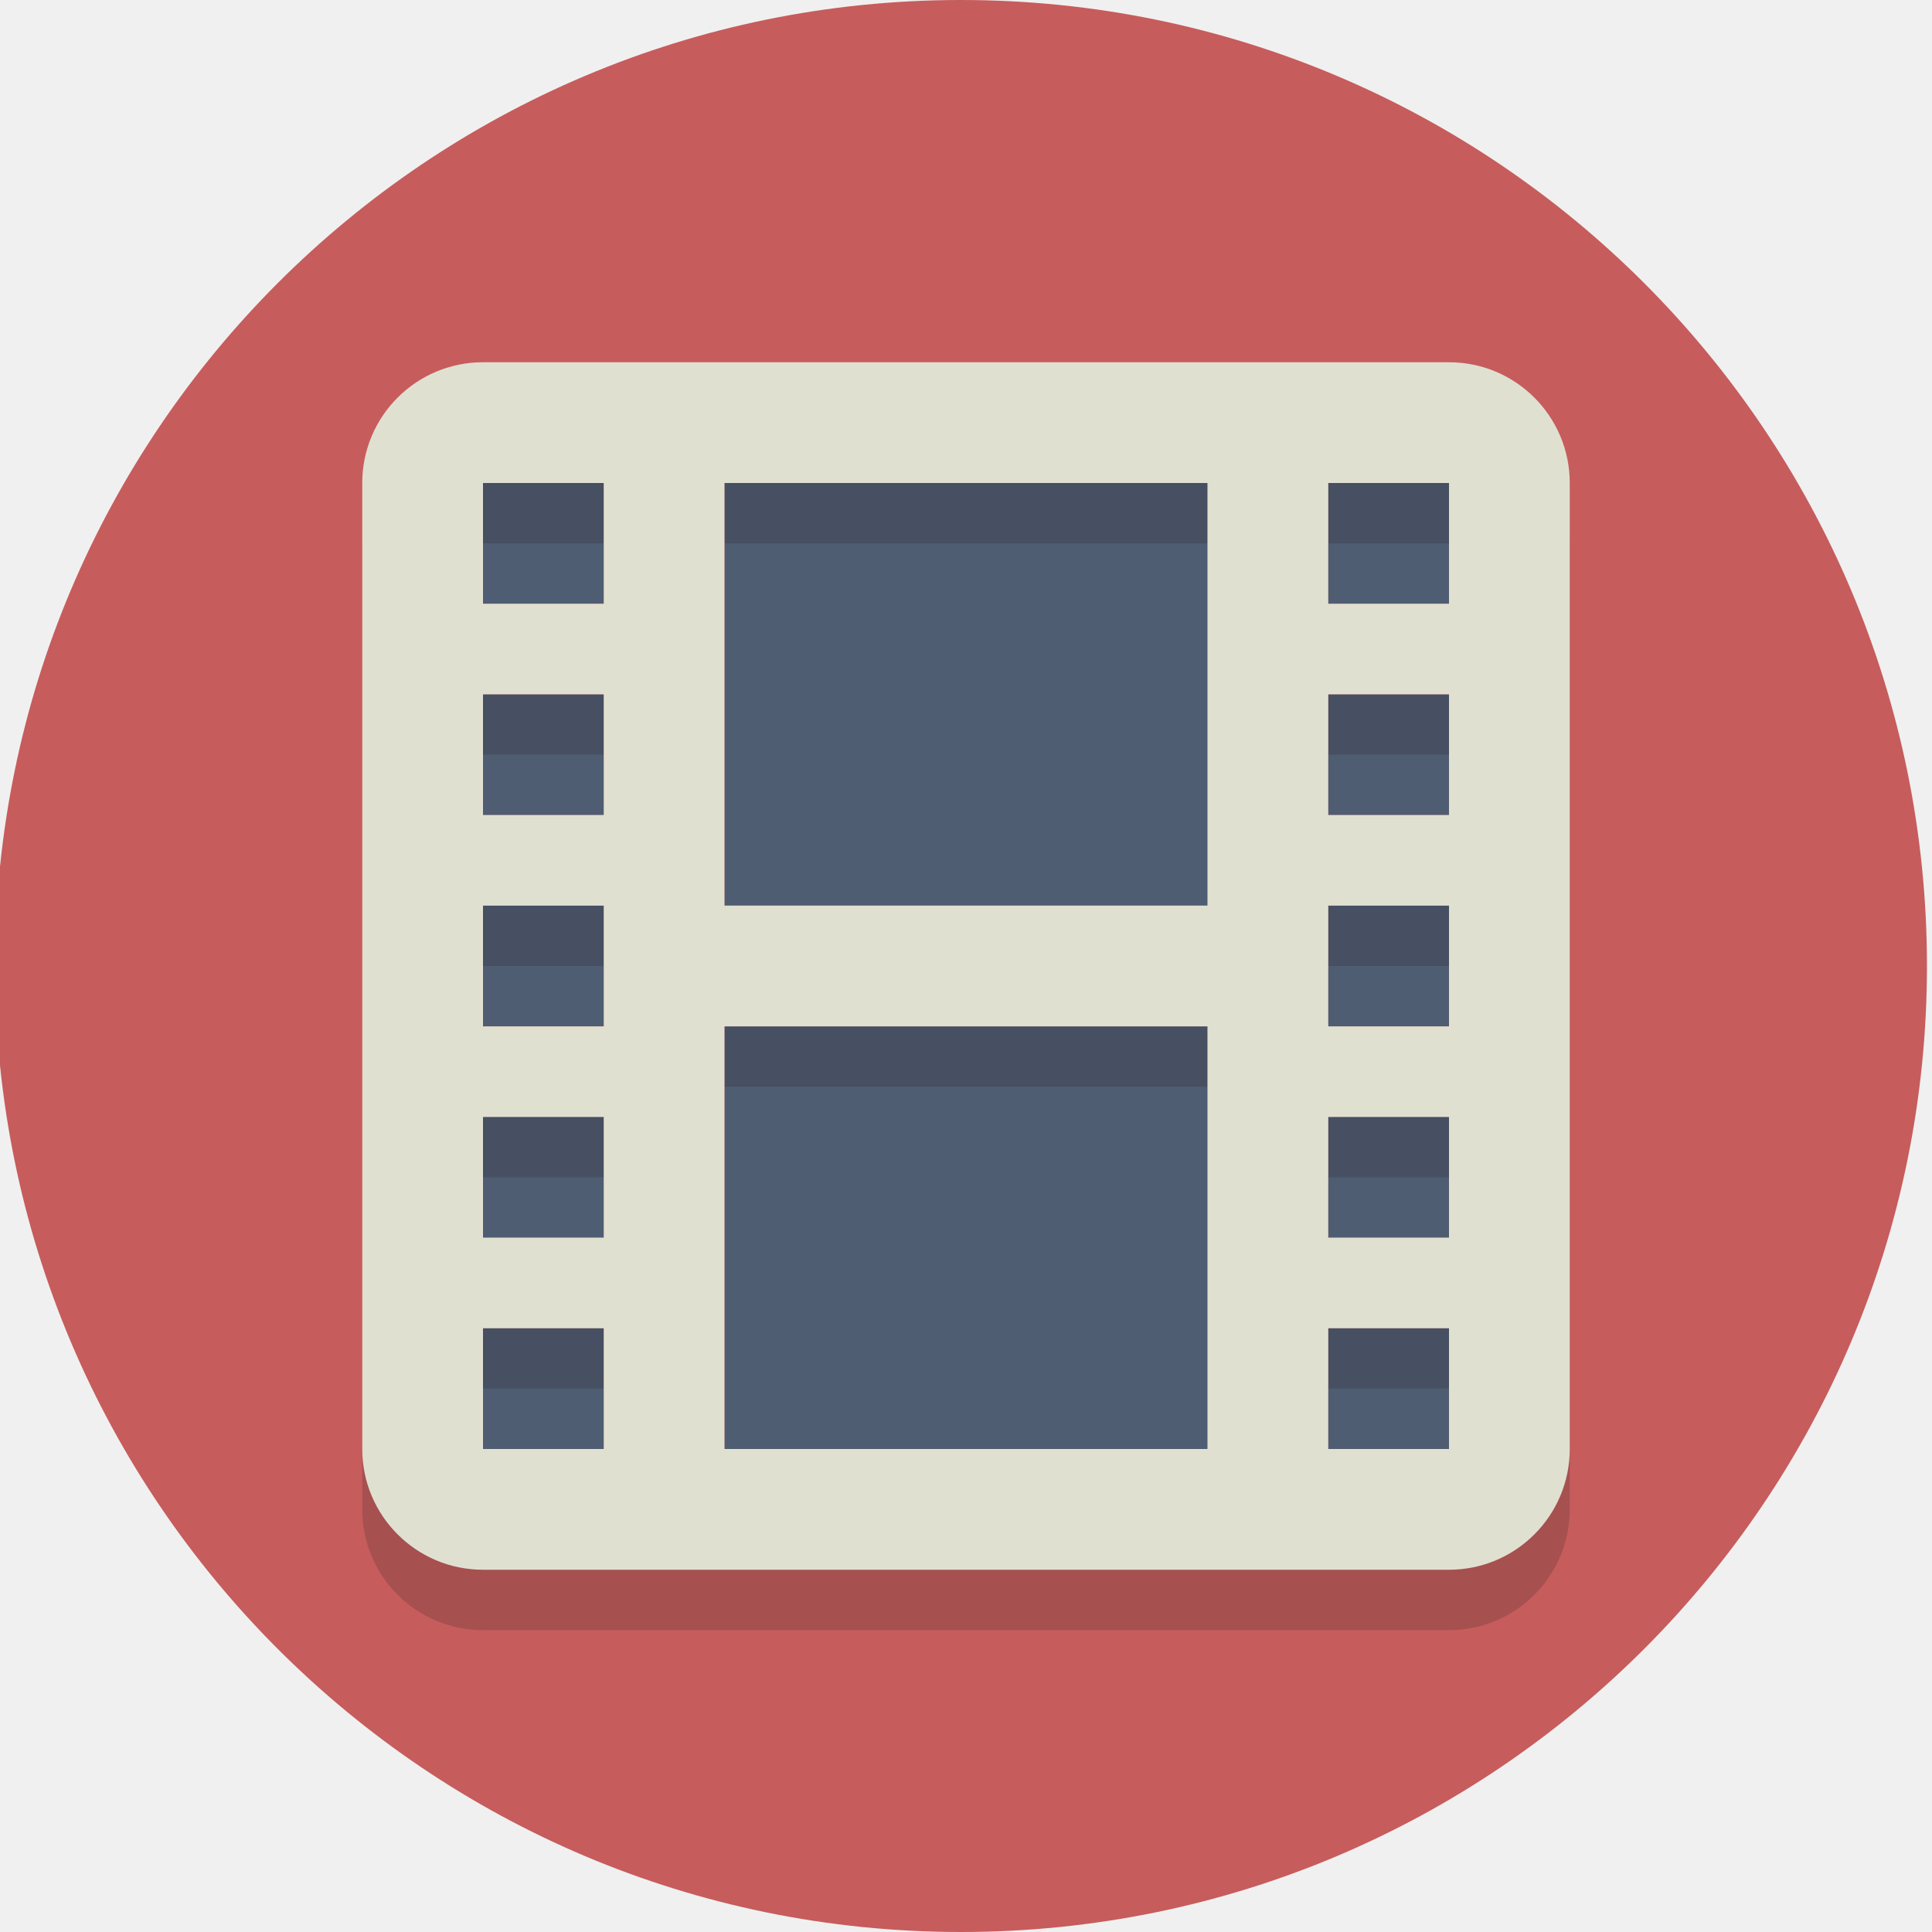
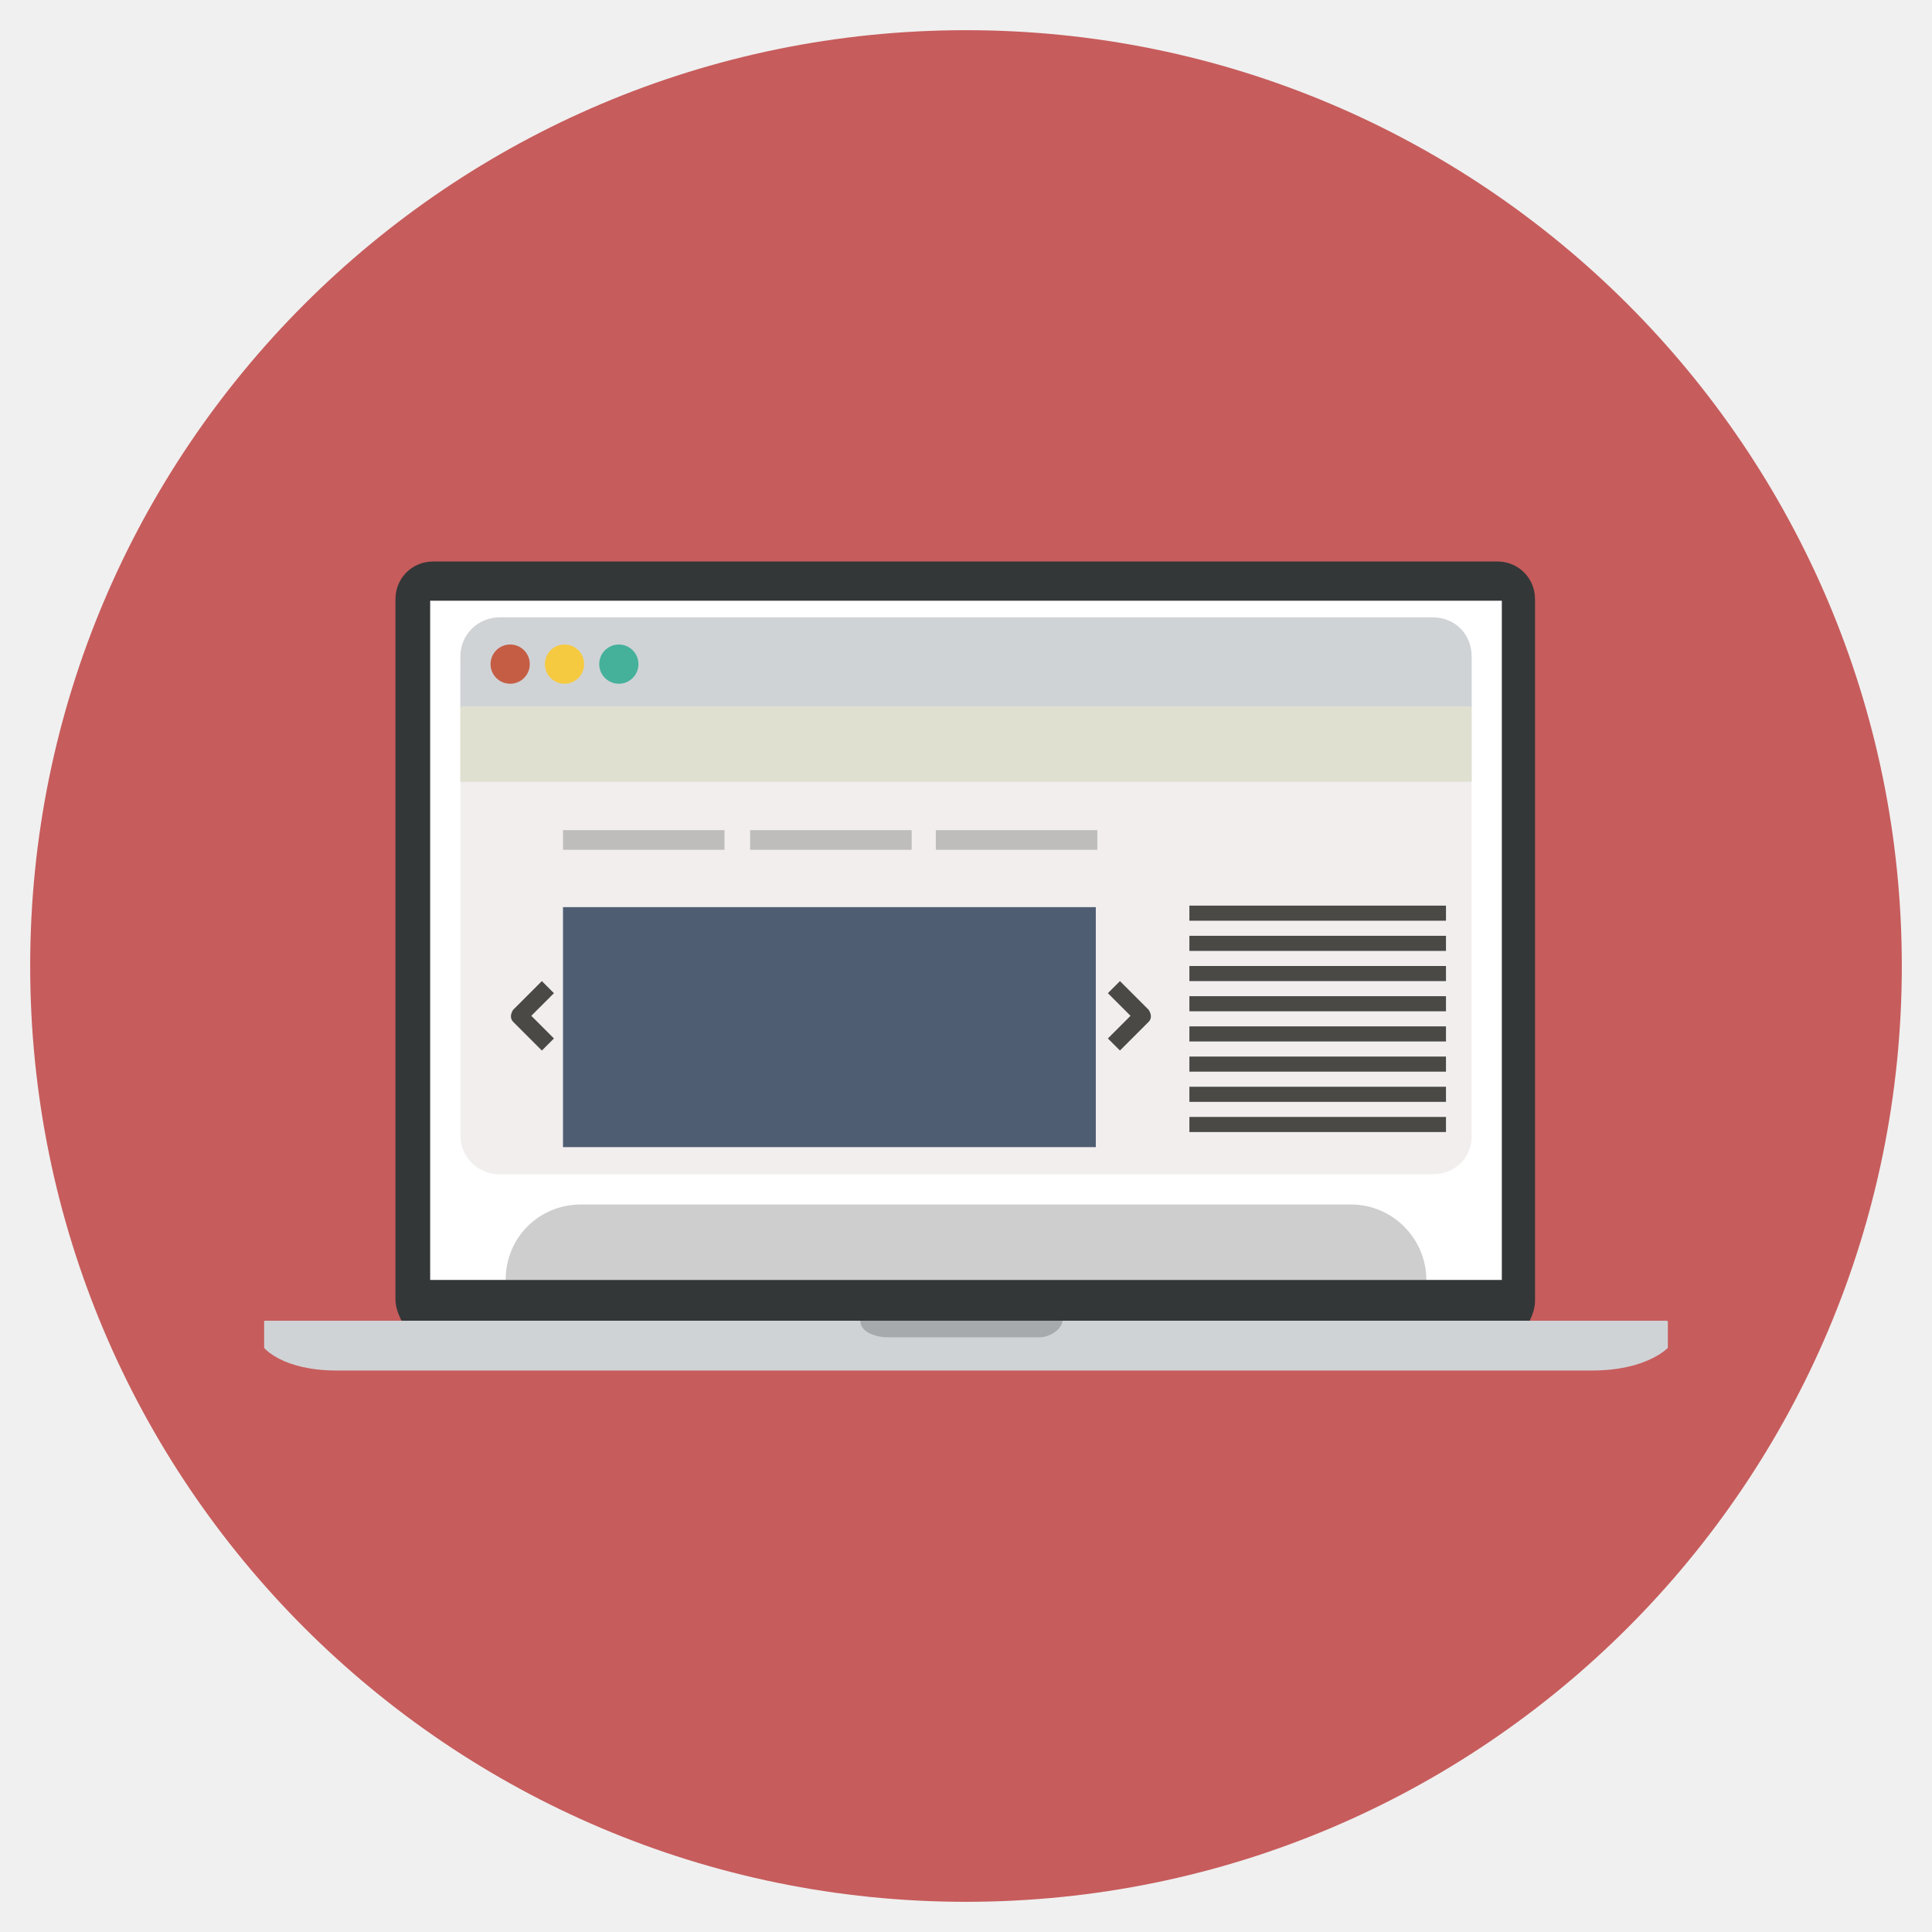
- <svg xmlns="http://www.w3.org/2000/svg" enable-background="new 0 0 64 64" height="64px" version="1.1" viewBox="0 0 64 64" width="64px" xml:space="preserve">
-   <g id="Layer_1">
-     <g>
-       <circle cx="31.833" cy="32" fill="#C75C5C" r="32" />
-     </g>
+ <svg xmlns="http://www.w3.org/2000/svg" enable-background="new 0 0 128 128" id="Слой_1" version="1.1" viewBox="0 0 128 128" xml:space="preserve">
+   <g>
    <g>
      <g>
-         <rect fill="#4F5D73" height="4" width="4" x="16" y="30" />
+         <g>
+           <circle cx="64" cy="64" fill="#C75C5C" r="62" />
+         </g>
      </g>
      <g>
-         <rect fill="#4F5D73" height="4" width="4" x="16" y="37" />
+         <g>
+           <path d="M26.6,87.5c-0.2-0.4-0.4-0.9-0.4-1.4V39.7c0-1.4,1.1-2.5,2.5-2.5h70.5c1.4,0,2.5,1.1,2.5,2.5v46.5      c0,0.5-0.2,1-0.4,1.4" fill="#343738" />
+         </g>
      </g>
      <g>
-         <rect fill="#4F5D73" height="4" width="4" x="16" y="44" />
+         <g>
+           <path d="M110.4,87.5H17.6c-0.1,0-0.1,0-0.1,0.1v0.1v1.6c0,0,1.2,1.5,4.8,1.5c2.6,0,80.5,0,83.2,0      c3.6,0,5-1.5,5-1.5c0-0.1,0-0.2,0-0.4c0-0.9,0-0.9,0-0.9v-0.5C110.5,87.6,110.5,87.5,110.4,87.5z" fill="#D0D3D6" />
+         </g>
      </g>
+       <g opacity="0.2">
+         <g>
+           <path d="M57,87.5L57,87.5c0,0.8,1.1,1.1,1.8,1.1H64h4.9c0.5,0,1.4-0.4,1.5-1.1" fill="#050708" />
+         </g>
+       </g>
+       <polygon fill="#FFFFFF" points="28.5,39.8 28.5,74.3 28.5,84.8 99.5,84.8 99.5,56.2 99.5,39.8   " />
      <g>
-         <rect fill="#4F5D73" height="4" width="4" x="16" y="23" />
-       </g>
-       <g>
-         <rect fill="#4F5D73" height="4" width="4" x="16" y="16" />
-       </g>
-       <g>
-         <rect fill="#4F5D73" height="4" width="4" x="44" y="30" />
-       </g>
-       <g>
-         <rect fill="#4F5D73" height="4" width="4" x="44" y="37" />
-       </g>
-       <g>
-         <rect fill="#4F5D73" height="4" width="4" x="44" y="44" />
-       </g>
-       <g>
-         <rect fill="#4F5D73" height="4" width="4" x="44" y="23" />
-       </g>
-       <g>
-         <rect fill="#4F5D73" height="4" width="4" x="44" y="16" />
-       </g>
-       <g>
-         <rect fill="#4F5D73" height="14" width="16" x="24" y="16" />
-       </g>
-       <g>
-         <rect fill="#4F5D73" height="14" width="16" x="24" y="34" />
+         <path d="M94.9,77.8H33.1c-1.4,0-2.6-1.1-2.6-2.6V44.2l67-0.7v31.8C97.5,76.7,96.4,77.8,94.9,77.8z" fill="#F1EEED" />
+         <rect fill="#BEBDBB" height="1.3" width="10.7" x="37.3" y="55" />
+         <rect fill="#BEBDBB" height="1.3" width="10.7" x="49.7" y="55" />
+         <rect fill="#BEBDBB" height="1.3" width="10.7" x="62" y="55" />
+         <polyline fill="#4A4946" points="95.8,60 95.8,61 78.8,61 78.8,60    " />
+         <polyline fill="#4A4946" points="95.8,62 95.8,63 78.8,63 78.8,62    " />
+         <polyline fill="#4A4946" points="95.8,64 95.8,65 78.8,65 78.8,64    " />
+         <polyline fill="#4A4946" points="95.8,66 95.8,67 78.8,67 78.8,66    " />
+         <polyline fill="#4A4946" points="95.8,68 95.8,69 78.8,69 78.8,68    " />
+         <polyline fill="#4A4946" points="95.8,70 95.8,71 78.8,71 78.8,70    " />
+         <polyline fill="#4A4946" points="95.8,72 95.8,73 78.8,73 78.8,72    " />
+         <polyline fill="#4A4946" points="95.8,74 95.8,75 78.8,75 78.8,74    " />
+         <path d="M94.9,40.9H33.1c-1.4,0-2.6,1.1-2.6,2.6v3.4h67v-3.4C97.5,42,96.4,40.9,94.9,40.9z" fill="#D0D3D6" />
+         <circle cx="33.8" cy="44" fill="#C55D44" r="1.3" />
+         <circle cx="37.4" cy="44" fill="#F6CA40" r="1.3" />
+         <circle cx="41" cy="44" fill="#45B19B" r="1.3" />
+         <path d="M35.9,69.6L34,67.7c-0.2-0.2-0.2-0.5,0-0.8l1.9-1.9l0.8,0.8l-1.5,1.5l1.5,1.5L35.9,69.6z" fill="#4A4946" />
+         <path d="M74.2,69.6l1.9-1.9c0.2-0.2,0.2-0.5,0-0.8l-1.9-1.9l-0.8,0.8l1.5,1.5l-1.5,1.5L74.2,69.6z" fill="#4A4946" />
+         <rect fill="#E0E0D1" height="5" width="67" x="30.5" y="46.8" />
      </g>
    </g>
-     <g opacity="0.2">
-       <path d="M48,14H16c-2.209,0-4,1.791-4,4v32c0,2.209,1.791,4,4,4h32c2.209,0,4-1.791,4-4V18    C52,15.791,50.209,14,48,14z M20,50h-4v-4h4V50z M20,43h-4v-4h4V43z M20,36h-4v-4h4V36z M20,29h-4v-4h4V29z M20,22h-4v-4h4V22z     M40,50H24V36h16V50z M40,32H24V18h16V32z M48,50h-4v-4h4V50z M48,43h-4v-4h4V43z M48,36h-4v-4h4V36z M48,29h-4v-4h4V29z M48,22    h-4v-4h4V22z" fill="#231F20" />
-     </g>
-     <g>
-       <path d="M48,12H16c-2.209,0-4,1.791-4,4v32c0,2.209,1.791,4,4,4h32c2.209,0,4-1.791,4-4V16    C52,13.791,50.209,12,48,12z M20,48h-4v-4h4V48z M20,41h-4v-4h4V41z M20,34h-4v-4h4V34z M20,27h-4v-4h4V27z M20,20h-4v-4h4V20z     M40,48H24V34h16V48z M40,30H24V16h16V30z M48,48h-4v-4h4V48z M48,41h-4v-4h4V41z M48,34h-4v-4h4V34z M48,27h-4v-4h4V27z M48,20    h-4v-4h4V20z" fill="#E0E0D1" />
-     </g>
+     <path d="M89.5,79.8h-51c-2.8,0-5,2.2-5,5v0h61v0C94.5,82.1,92.3,79.8,89.5,79.8z" fill="#0A0C0D" opacity="0.2" />
+     <rect fill="#4F5D73" height="15.9" width="35.3" x="37.3" y="60.1" />
  </g>
-   <g id="Layer_2" />
</svg>
